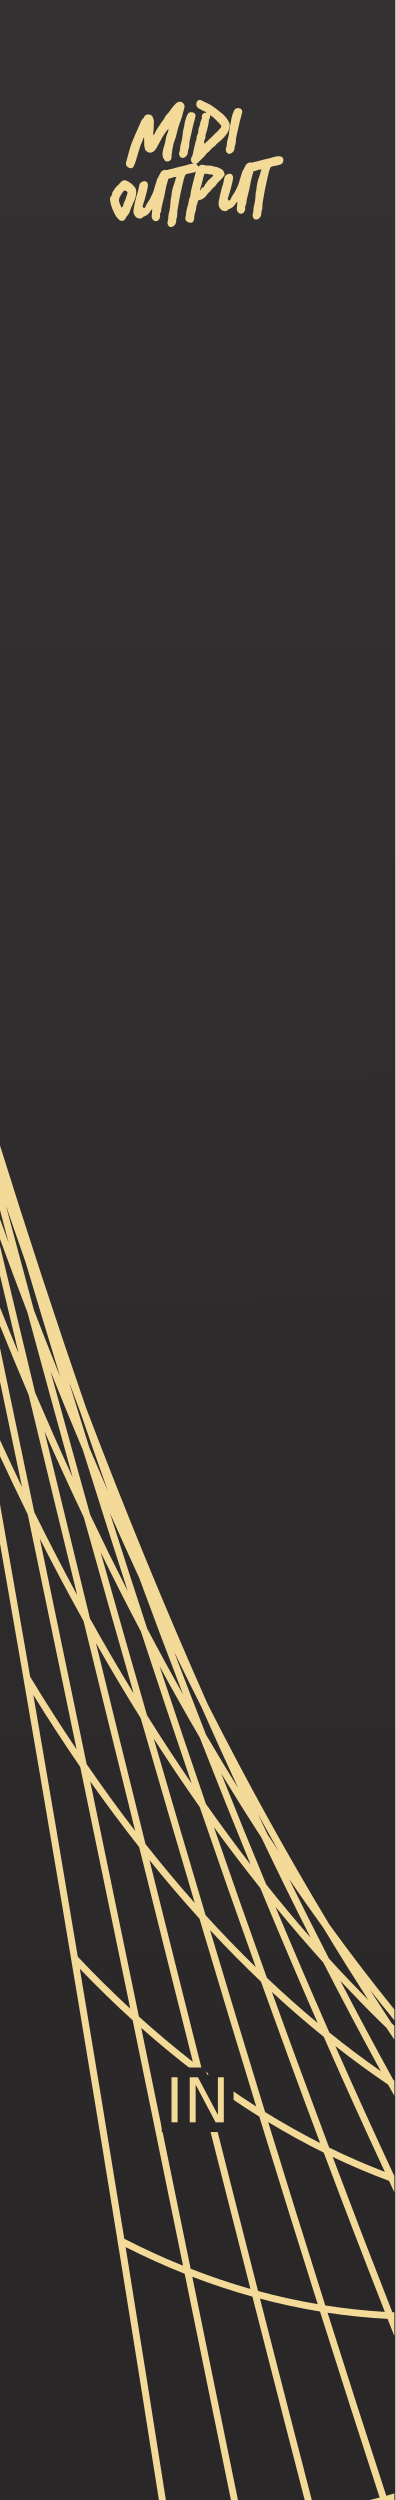
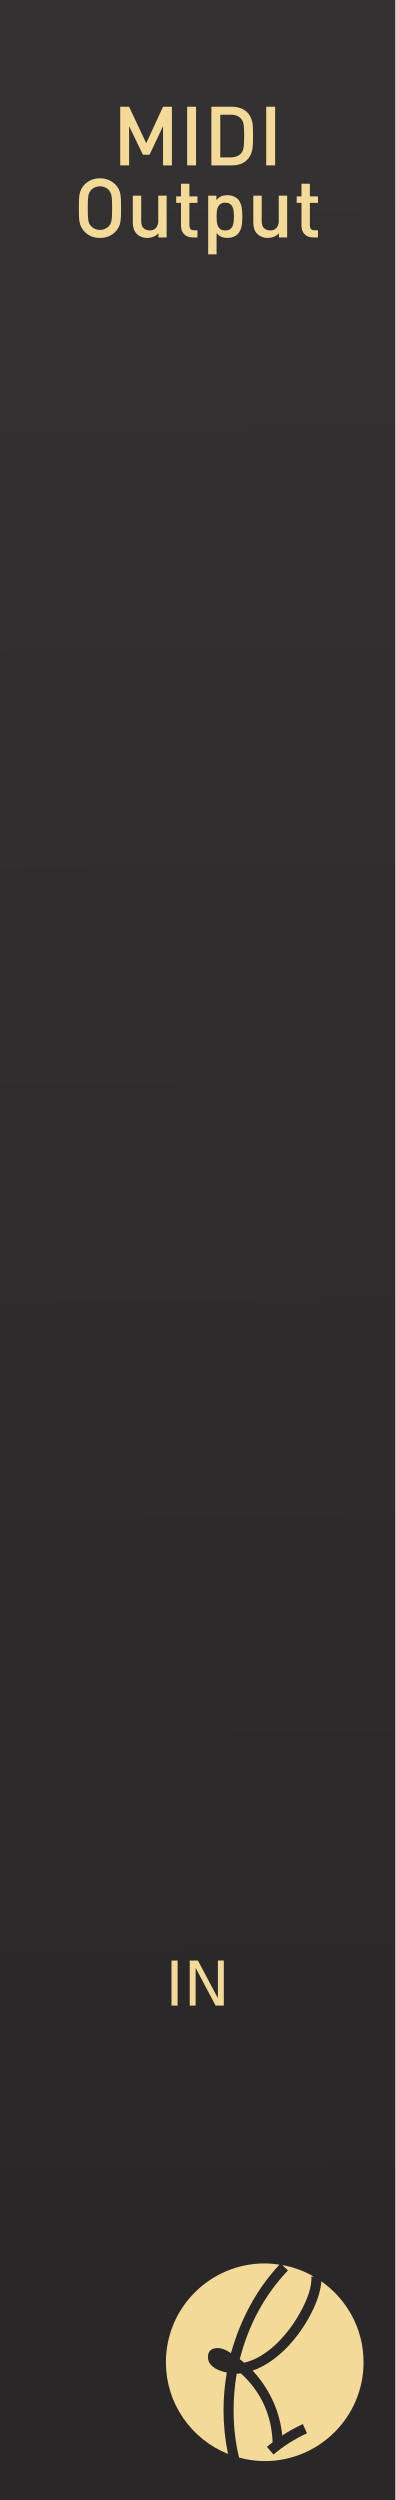
<svg xmlns="http://www.w3.org/2000/svg" xmlns:xlink="http://www.w3.org/1999/xlink" width="20.32mm" height="128.5mm" viewBox="0 0 20.32 128.5" version="1.1" id="svg8">
  <defs id="defs2">
    <linearGradient xlink:href="#linearGradient1109" id="linearGradient4954" gradientUnits="userSpaceOnUse" x1="110.747" y1="130.879" x2="111.503" y2="242.571" gradientTransform="matrix(0.4439375,0,0,0.9997364,-37.47226,-125.498)" />
    <linearGradient id="linearGradient1109">
      <stop style="stop-color:#333131;stop-opacity:1" offset="0" id="stop1105" />
      <stop style="stop-color:#292727;stop-opacity:1" offset="1" id="stop1107" />
    </linearGradient>
    <clipPath id="clipPath875" clipPathUnits="userSpaceOnUse">
      <path id="path873" d="M 0,472.252 H 165.6 V 0 H 0 Z" />
    </clipPath>
+     <clipPath id="clipPath899" clipPathUnits="userSpaceOnUse">
+       <path id="path897" d="M 0,472.252 H 223.2 V 0 H 0 Z" />
+     </clipPath>
  </defs>
-   <g id="layer2">
+   <g id="layer2" style="display:inline">
    <path id="path1099" d="M 5e-7,-9.5e-6 H 20.32 V 128.5 H 5e-7 Z" style="display:inline;fill:url(#linearGradient4954);fill-opacity:1;stroke:#6e6e6e;stroke-width:0;stroke-miterlimit:4;stroke-dasharray:none;stroke-opacity:1" />
  </g>
-   <g id="layer3" style="display:inline">
-     <g transform="matrix(0.3527778,0,0,-0.3527778,-19.1,147.6)" id="g867" style="fill:#f4da98;fill-opacity:1">
-       <g id="g869" style="fill:#f4da98;fill-opacity:1">
-         <g clip-path="url(#clipPath875)" id="g871" style="fill:#f4da98;fill-opacity:1">
-           <g transform="translate(73.2541,393.8872)" id="g877" style="fill:#f4da98;fill-opacity:1">
-             <path id="path879" style="fill:#f4da98;fill-opacity:1;fill-rule:nonzero;stroke:none" d="m 0,0 h -0.11 c -0.285,0.036 -0.489,0.182 -0.611,0.439 -0.025,0.065 -0.042,0.127 -0.047,0.187 -0.004,0.06 0,0.12 0.015,0.182 l 0.266,0.976 c 0.222,0.904 0.466,1.671 0.732,2.303 0.111,0.251 0.22,0.505 0.325,0.761 0.254,0.605 0.52,1.203 0.795,1.797 L 1.424,6.79 C 1.462,6.881 1.507,6.966 1.557,7.047 1.606,7.129 1.676,7.197 1.765,7.251 1.79,7.267 1.81,7.289 1.824,7.317 1.838,7.345 1.85,7.371 1.857,7.396 1.865,7.419 1.871,7.441 1.877,7.462 1.991,7.687 2.164,7.809 2.397,7.829 2.769,7.861 3.021,7.723 3.156,7.414 3.238,7.233 3.288,7.05 3.305,6.864 3.31,6.195 3.272,5.506 3.193,4.797 3.346,4.904 3.441,5.029 3.482,5.173 3.623,5.48 3.792,5.77 3.988,6.041 4.09,6.184 4.183,6.326 4.268,6.467 4.352,6.608 4.445,6.74 4.549,6.863 4.713,7.051 4.846,7.26 4.946,7.489 5.014,7.629 5.109,7.755 5.233,7.866 5.388,8.02 5.524,8.186 5.643,8.364 5.713,8.477 5.79,8.587 5.875,8.695 5.924,8.746 5.969,8.801 6.011,8.857 6.167,9.059 6.338,9.25 6.522,9.435 6.677,9.582 6.837,9.663 7.003,9.677 7.036,9.68 7.111,9.679 7.229,9.672 7.347,9.666 7.48,9.579 7.629,9.411 7.719,9.298 7.77,9.179 7.78,9.053 7.787,8.98 7.777,8.902 7.751,8.819 L 7.593,8.223 C 7.487,7.739 7.344,7.271 7.162,6.82 6.972,6.329 6.818,5.828 6.702,5.319 6.586,4.811 6.455,4.356 6.309,3.956 6.265,3.851 6.225,3.743 6.187,3.633 L 6.15,3.479 C 6.062,3.117 5.971,2.577 5.881,1.86 5.894,1.714 5.887,1.573 5.862,1.437 5.837,1.301 5.756,1.183 5.616,1.083 5.522,1.022 5.425,0.986 5.325,0.978 5.266,0.973 5.181,0.982 5.071,1.006 4.962,1.03 4.866,1.132 4.783,1.312 L 4.739,1.369 C 4.648,1.481 4.593,1.667 4.569,1.926 4.543,2.238 4.61,2.639 4.775,3.128 l 0.1,0.351 C 4.89,3.546 4.907,3.611 4.929,3.674 4.974,3.845 5.009,4.019 5.033,4.195 5.055,4.484 5.131,4.762 5.262,5.028 5.335,5.181 5.384,5.35 5.408,5.533 L 5.457,5.778 C 5.013,5.277 4.645,4.736 4.354,4.155 4.258,3.966 4.156,3.783 4.051,3.607 L 3.869,3.27 C 3.752,3.012 3.602,2.778 3.419,2.567 3.221,2.383 3.025,2.282 2.833,2.266 2.614,2.246 2.396,2.332 2.179,2.52 2.092,2.592 2.034,2.681 2.005,2.786 1.997,2.878 1.979,2.969 1.951,3.057 1.923,3.145 1.905,3.235 1.896,3.328 1.889,3.421 1.891,3.517 1.902,3.615 1.913,3.713 1.912,3.842 1.898,4 1.889,4.04 1.881,4.083 1.877,4.13 1.868,4.229 1.872,4.333 1.89,4.442 1.817,4.429 1.776,4.398 1.768,4.351 1.715,4.111 1.631,3.884 1.516,3.667 1.419,3.477 1.341,3.278 1.282,3.068 1.224,2.859 1.152,2.627 1.067,2.372 0.961,2.055 0.829,1.615 0.671,1.052 0.63,0.901 0.532,0.649 0.375,0.294 0.305,0.114 0.18,0.016 0,0" />
+   <g id="layer1" transform="translate(0,-168.5)" style="display:inline">
+     <text xml:space="preserve" style="font-style:normal;font-weight:normal;font-size:10.583px;line-height:1.25;font-family:sans-serif;letter-spacing:0px;word-spacing:0px;fill:#000000;fill-opacity:1;stroke:none;stroke-width:0.265" x="-53.988" y="240.205" id="text4554">
+       <tspan id="tspan4552" x="-53.988" y="249.569" style="stroke-width:0.265" />
+     </text>
+     <g aria-label="IN" style="font-style:normal;font-weight:normal;font-size:3.175px;line-height:1.25;font-family:sans-serif;letter-spacing:0px;word-spacing:0px;fill:#f4da98;fill-opacity:1;stroke:none;stroke-width:0.265" id="text48" transform="translate(0,-5.99991)">
+       <path d="m 8.816,275.272 h 0.313 v 2.315 H 8.816 Z" style="fill:#f4da98;fill-opacity:1;stroke-width:0.265" id="path860" />
+       <path d="m 9.752,275.272 h 0.422 l 1.026,1.936 v -1.936 h 0.304 v 2.315 h -0.422 L 10.056,275.651 v 1.936 H 9.752 Z" style="fill:#f4da98;fill-opacity:1;stroke-width:0.265" id="path862" />
+     </g>
+     <g aria-label="MIDI" style="font-style:normal;font-variant:normal;font-weight:normal;font-stretch:normal;font-size:4.233px;line-height:1.25;font-family:DIN;-inkscape-font-specification:DIN;text-align:center;letter-spacing:0px;word-spacing:0px;text-anchor:middle;fill:#f4da98;fill-opacity:1;stroke:none;stroke-width:0.265" id="text875">
+       <path d="m 8.837,177 v -3.014 h -0.457 l -0.864,1.875 -0.881,-1.875 H 6.179 V 177 h 0.457 v -2.015 l 0.711,1.469 h 0.339 l 0.694,-1.469 V 177 Z" style="fill:#f4da98;fill-opacity:1;stroke-width:0.265" id="path894" />
+       <path d="m 10.077,177 v -3.014 h -0.457 V 177 Z" style="fill:#f4da98;fill-opacity:1;stroke-width:0.265" id="path896" />
+       <path d="m 13.007,175.472 q 0,-0.165 -0.004,-0.326 0,-0.161 -0.025,-0.313 -0.025,-0.157 -0.089,-0.296 -0.064,-0.144 -0.186,-0.267 -0.144,-0.144 -0.343,-0.212 -0.199,-0.072 -0.436,-0.072 H 10.865 V 177 h 1.058 q 0.237,0 0.436,-0.068 0.199,-0.072 0.343,-0.216 0.123,-0.123 0.186,-0.271 0.064,-0.148 0.089,-0.309 0.025,-0.161 0.025,-0.33 0.004,-0.169 0.004,-0.334 z m -0.457,0 q 0,0.313 -0.021,0.55 -0.021,0.233 -0.14,0.364 -0.186,0.203 -0.512,0.203 H 11.322 v -2.193 h 0.555 q 0.326,0 0.512,0.203 0.119,0.131 0.14,0.347 0.021,0.212 0.021,0.525 z" style="fill:#f4da98;fill-opacity:1;stroke-width:0.265" id="path898" />
+       <path d="m 14.141,177 v -3.014 h -0.457 V 177 Z" style="fill:#f4da98;fill-opacity:1;stroke-width:0.265" id="path900" />
+     </g>
+     <g aria-label="Output" style="font-style:normal;font-variant:normal;font-weight:normal;font-stretch:normal;font-size:4.233px;line-height:1.25;font-family:DIN;-inkscape-font-specification:DIN;text-align:center;letter-spacing:0px;word-spacing:0px;text-anchor:middle;fill:#f4da98;fill-opacity:1;stroke:none;stroke-width:0.265" id="text879">
+       <path d="m 6.221,179.197 q 0,-0.216 -0.004,-0.389 -0.004,-0.178 -0.03,-0.322 -0.025,-0.144 -0.085,-0.267 -0.059,-0.123 -0.169,-0.233 -0.157,-0.157 -0.356,-0.237 -0.199,-0.085 -0.44,-0.085 -0.241,0 -0.44,0.085 -0.195,0.08 -0.351,0.237 -0.11,0.11 -0.169,0.233 -0.059,0.123 -0.089,0.267 -0.025,0.144 -0.03,0.322 -0.004,0.174 -0.004,0.389 0,0.216 0.004,0.394 0.004,0.174 0.03,0.318 0.03,0.144 0.089,0.267 0.059,0.123 0.169,0.233 0.157,0.157 0.351,0.241 0.199,0.08 0.44,0.08 0.241,0 0.44,-0.08 0.199,-0.085 0.356,-0.241 0.11,-0.11 0.169,-0.233 0.059,-0.123 0.085,-0.267 0.025,-0.144 0.03,-0.318 0.004,-0.178 0.004,-0.394 z m -0.457,0 q 0,0.229 -0.008,0.381 -0.004,0.148 -0.025,0.254 -0.017,0.102 -0.055,0.174 -0.034,0.068 -0.089,0.127 -0.08,0.085 -0.199,0.135 -0.114,0.051 -0.25,0.051 -0.135,0 -0.254,-0.051 -0.114,-0.051 -0.195,-0.135 -0.055,-0.059 -0.093,-0.127 -0.034,-0.072 -0.055,-0.174 -0.017,-0.106 -0.025,-0.254 -0.004,-0.152 -0.004,-0.381 0,-0.229 0.004,-0.377 0.008,-0.152 0.025,-0.254 0.021,-0.106 0.055,-0.174 0.038,-0.072 0.093,-0.131 0.08,-0.085 0.195,-0.135 0.119,-0.051 0.254,-0.051 0.135,0 0.25,0.051 0.119,0.051 0.199,0.135 0.055,0.059 0.089,0.131 0.038,0.068 0.055,0.174 0.021,0.102 0.025,0.254 0.008,0.148 0.008,0.377 z" style="fill:#f4da98;fill-opacity:1;stroke-width:0.265" id="path881" />
+       <path d="m 8.566,180.704 v -2.146 h -0.432 v 1.308 q 0,0.123 -0.038,0.216 -0.034,0.089 -0.093,0.148 -0.059,0.059 -0.144,0.089 -0.08,0.025 -0.169,0.025 -0.182,0 -0.309,-0.114 -0.123,-0.114 -0.123,-0.364 v -1.308 h -0.432 v 1.372 q 0,0.182 0.047,0.334 0.047,0.148 0.169,0.271 0.097,0.093 0.229,0.144 0.135,0.051 0.301,0.051 0.161,0 0.309,-0.059 0.152,-0.059 0.262,-0.182 v 0.216 z" style="fill:#f4da98;fill-opacity:1;stroke-width:0.265" id="path883" />
+       <path d="m 10.149,180.704 v -0.368 H 9.972 q -0.123,0 -0.182,-0.064 -0.055,-0.068 -0.055,-0.186 v -1.16 h 0.415 v -0.33 H 9.735 v -0.652 h -0.432 v 0.652 H 9.057 v 0.33 h 0.246 v 1.181 q 0,0.114 0.034,0.224 0.038,0.106 0.11,0.191 0.072,0.08 0.182,0.131 0.11,0.051 0.262,0.051 z" style="fill:#f4da98;fill-opacity:1;stroke-width:0.265" id="path885" />
+       <path d="m 12.457,179.629 q 0,-0.123 -0.009,-0.25 -0.004,-0.127 -0.03,-0.246 -0.025,-0.119 -0.076,-0.224 -0.047,-0.106 -0.127,-0.186 -0.089,-0.089 -0.229,-0.14 -0.135,-0.051 -0.296,-0.051 -0.178,0 -0.313,0.055 -0.131,0.051 -0.254,0.199 v -0.229 h -0.423 v 3.014 h 0.432 v -1.088 q 0.119,0.14 0.254,0.195 0.135,0.051 0.309,0.051 0.161,0 0.296,-0.051 0.135,-0.051 0.224,-0.14 0.08,-0.08 0.127,-0.186 0.051,-0.106 0.076,-0.224 0.025,-0.123 0.03,-0.25 0.009,-0.127 0.009,-0.25 z m -0.432,0 q 0,0.144 -0.017,0.275 -0.013,0.127 -0.059,0.229 -0.047,0.097 -0.135,0.157 -0.089,0.055 -0.233,0.055 -0.148,0 -0.237,-0.055 -0.085,-0.059 -0.135,-0.157 -0.047,-0.102 -0.064,-0.229 -0.013,-0.131 -0.013,-0.275 0,-0.144 0.013,-0.271 0.017,-0.131 0.064,-0.229 0.051,-0.097 0.135,-0.152 0.089,-0.059 0.237,-0.059 0.144,0 0.233,0.059 0.089,0.055 0.135,0.152 0.047,0.097 0.059,0.229 0.017,0.127 0.017,0.271 z" style="fill:#f4da98;fill-opacity:1;stroke-width:0.265" id="path887" />
+       <path d="m 14.76,180.704 v -2.146 h -0.432 v 1.308 q 0,0.123 -0.038,0.216 -0.034,0.089 -0.093,0.148 -0.059,0.059 -0.144,0.089 -0.08,0.025 -0.169,0.025 -0.182,0 -0.309,-0.114 -0.123,-0.114 -0.123,-0.364 v -1.308 h -0.432 v 1.372 q 0,0.182 0.047,0.334 0.047,0.148 0.169,0.271 0.097,0.093 0.229,0.144 0.135,0.051 0.301,0.051 0.161,0 0.309,-0.059 0.152,-0.059 0.262,-0.182 v 0.216 z" style="fill:#f4da98;fill-opacity:1;stroke-width:0.265" id="path889" />
+       <path d="m 16.343,180.704 v -0.368 h -0.178 q -0.123,0 -0.182,-0.064 -0.055,-0.068 -0.055,-0.186 v -1.16 h 0.415 v -0.33 H 15.928 v -0.652 h -0.432 v 0.652 h -0.246 v 0.33 h 0.246 v 1.181 q 0,0.114 0.034,0.224 0.038,0.106 0.11,0.191 0.072,0.08 0.182,0.131 0.11,0.051 0.262,0.051 z" style="fill:#f4da98;fill-opacity:1;stroke-width:0.265" id="path891" />
+     </g>
+     <g transform="matrix(0.3527778,0,0,-0.3527778,-25.77266,316.1)" id="g891" style="display:inline;fill:#f4da98;fill-opacity:1">
+       <g id="g893" style="fill:#f4da98;fill-opacity:1">
+         <g clip-path="url(#clipPath899)" id="g895" style="fill:#f4da98;fill-opacity:1">
+           <g transform="translate(105.6253,67.21393)" id="g3796" style="display:inline;fill:#f4da98;fill-opacity:1;stroke:none">
+             <path id="path3798" style="fill:#f4da98;fill-opacity:1;fill-rule:nonzero;stroke:none" d="M 0,0 C 0,1.873 0.16,3.703 0.479,5.492 -1.353,5.898 -2.27,6.65 -2.27,7.76 c 0,0.873 0.492,1.306 1.47,1.306 0.513,0 1.141,-0.242 1.885,-0.734 1.445,5.092 3.802,9.383 7.06,12.887 -0.702,0.105 -1.413,0.178 -2.143,0.178 -7.952,0 -14.399,-6.448 -14.399,-14.401 0,-6.057 3.745,-11.232 9.043,-13.357 C 0.223,-4.273 0,-2.152 0,0" />
          </g>
-           <g transform="translate(80.8127,395.3823)" id="g881" style="fill:#f4da98;fill-opacity:1">
-             <path id="path883" style="fill:#f4da98;fill-opacity:1;fill-rule:nonzero;stroke:none" d="m 0,0 c -0.061,-0.005 -0.146,0.01 -0.261,0.047 -0.113,0.037 -0.209,0.156 -0.287,0.356 -0.017,0.052 -0.029,0.105 -0.033,0.158 -0.009,0.093 0.007,0.188 0.045,0.285 0.082,0.215 0.119,0.432 0.113,0.653 0.018,0.262 0.075,0.521 0.173,0.778 0.102,0.37 0.162,0.743 0.184,1.119 0.034,0.365 0.078,0.633 0.129,0.805 0.042,0.131 0.075,0.264 0.096,0.4 C 0.222,5.182 0.374,5.737 0.616,6.267 0.708,6.509 0.881,6.642 1.133,6.664 1.312,6.68 1.477,6.637 1.626,6.537 1.74,6.459 1.803,6.347 1.815,6.202 1.821,6.135 1.814,6.058 1.796,5.969 1.512,4.94 1.329,4.201 1.247,3.752 1.191,3.467 1.127,3.184 1.051,2.902 0.939,2.498 0.881,2.084 0.879,1.663 0.875,1.542 0.852,1.43 0.808,1.325 0.734,1.158 0.7,0.988 0.702,0.814 0.68,0.524 0.552,0.302 0.317,0.148 0.212,0.058 0.105,0.009 0,0" />
+           <g transform="translate(107.9885,74.65331)" id="g3800" style="display:inline;fill:#f4da98;fill-opacity:1;stroke:none">
+             <path id="path3802" style="fill:#f4da98;fill-opacity:1;fill-rule:nonzero;stroke:none" d="m 0,0 c 0.275,-0.191 0.487,-0.359 0.638,-0.51 1.575,0.362 3.15,1.287 4.725,2.778 1.319,1.279 2.448,2.757 3.385,4.439 1.193,2.109 1.756,3.885 1.693,5.332 h 0.357 C 9.394,12.846 7.845,13.422 6.194,13.717 L 7.025,12.936 C 3.638,9.379 1.297,5.068 0,0" />
          </g>
-           <g transform="translate(83.9309,397.4814)" id="g885" style="fill:#f4da98;fill-opacity:1">
-             <path id="path887" style="fill:#f4da98;fill-opacity:1;fill-rule:nonzero;stroke:none" d="m 0,0 c 0.047,0.004 0.085,0.024 0.115,0.061 0.209,0.206 0.543,0.522 1.001,0.95 L 1.31,1.209 c 0.09,0.108 0.189,0.204 0.296,0.287 0.174,0.142 0.331,0.3 0.47,0.473 0.073,0.086 0.15,0.17 0.23,0.251 C 2.416,2.33 2.468,2.428 2.46,2.515 2.454,2.587 2.41,2.67 2.328,2.764 1.699,3.452 1.258,3.868 1.005,4.013 0.935,4.047 0.867,4.084 0.804,4.126 L 0.815,3.997 C 0.827,3.857 0.815,3.759 0.78,3.702 0.683,3.586 0.637,3.435 0.64,3.249 0.563,2.66 0.43,2.082 0.239,1.517 0.18,1.351 0.147,1.181 0.143,1.007 0.148,0.867 0.117,0.733 0.048,0.607 -0.038,0.432 -0.07,0.232 -0.051,0.006 Z m -1.334,-2.998 c -0.126,-0.01 -0.254,0.032 -0.383,0.128 -0.15,0.12 -0.235,0.29 -0.255,0.509 -0.008,0.107 0.012,0.209 0.064,0.307 0.162,0.289 0.26,0.592 0.292,0.909 0.024,0.176 0.061,0.347 0.11,0.511 0.05,0.166 0.091,0.33 0.123,0.493 0.038,0.251 0.108,0.492 0.208,0.721 0.027,0.076 0.036,0.157 0.029,0.243 -0.01,0.12 0.009,0.232 0.061,0.337 0.138,0.26 0.207,0.54 0.207,0.841 0.014,0.155 0.057,0.31 0.13,0.463 0.055,0.146 0.092,0.293 0.112,0.442 0.031,0.19 0.091,0.376 0.183,0.558 0.011,0.021 0.018,0.048 0.022,0.082 0.004,0.034 0.019,0.062 0.043,0.084 0.025,0.022 0.035,0.051 0.033,0.083 L -0.39,3.881 c -0.011,0.14 0.031,0.27 0.126,0.393 0.096,0.122 0.231,0.191 0.404,0.206 0.027,0.002 0.051,0.006 0.074,0.011 0.023,0.006 0.047,0.026 0.07,0.061 C 0.236,4.568 0.19,4.591 0.147,4.621 0.057,4.673 -0.038,4.715 -0.134,4.747 -0.155,4.751 -0.189,4.767 -0.238,4.792 -0.288,4.819 -0.346,4.85 -0.412,4.888 -0.479,4.925 -0.541,4.962 -0.598,4.997 l -0.177,0.085 c -0.261,0.151 -0.402,0.339 -0.421,0.565 -0.015,0.16 0.03,0.334 0.134,0.524 0.071,0.107 0.176,0.166 0.316,0.179 0.1,0.008 0.195,-0.01 0.285,-0.056 C -0.271,6.197 -0.079,6.103 0.116,6.013 0.388,5.896 0.65,5.765 0.903,5.62 1.278,5.385 1.637,5.126 1.976,4.841 L 2.515,4.417 C 2.952,4.073 3.305,3.645 3.57,3.133 3.628,3.011 3.663,2.883 3.675,2.751 3.685,2.631 3.675,2.51 3.646,2.387 3.574,1.985 3.426,1.635 3.201,1.334 2.977,1.033 2.721,0.753 2.437,0.495 2.331,0.392 2.219,0.298 2.1,0.214 1.904,0.07 1.729,-0.1 1.571,-0.294 1.506,-0.38 1.425,-0.451 1.329,-0.506 1.188,-0.585 1.031,-0.729 0.855,-0.939 0.724,-1.118 0.563,-1.269 0.373,-1.393 0.297,-1.439 0.237,-1.508 0.195,-1.599 0.153,-1.689 0.067,-1.794 -0.063,-1.913 -0.357,-2.22 -0.656,-2.516 -0.96,-2.804 -1.083,-2.922 -1.208,-2.986 -1.334,-2.998" />
-           </g>
-           <g transform="translate(87.6154,395.9775)" id="g889" style="fill:#f4da98;fill-opacity:1">
-             <path id="path891" style="fill:#f4da98;fill-opacity:1;fill-rule:nonzero;stroke:none" d="m 0,0 c -0.059,-0.005 -0.146,0.01 -0.26,0.047 -0.113,0.037 -0.209,0.156 -0.287,0.356 -0.017,0.053 -0.029,0.105 -0.033,0.158 -0.009,0.093 0.006,0.188 0.045,0.285 0.081,0.215 0.119,0.432 0.113,0.653 0.018,0.262 0.075,0.521 0.173,0.778 0.102,0.37 0.162,0.743 0.184,1.119 0.034,0.365 0.078,0.633 0.129,0.805 0.042,0.131 0.075,0.264 0.096,0.4 C 0.223,5.182 0.375,5.737 0.616,6.267 0.709,6.509 0.882,6.642 1.134,6.664 1.313,6.68 1.478,6.637 1.627,6.537 1.741,6.459 1.804,6.347 1.816,6.202 1.822,6.135 1.816,6.058 1.797,5.969 1.512,4.94 1.329,4.202 1.248,3.752 1.193,3.467 1.128,3.184 1.052,2.902 0.939,2.498 0.882,2.084 0.879,1.663 0.876,1.542 0.853,1.43 0.808,1.325 0.735,1.158 0.7,0.988 0.702,0.814 0.681,0.524 0.553,0.302 0.318,0.148 0.213,0.058 0.107,0.009 0,0" />
-           </g>
-           <g transform="translate(71.8401,388.1323)" id="g893" style="fill:#f4da98;fill-opacity:1">
-             <path id="path895" style="fill:#f4da98;fill-opacity:1;fill-rule:nonzero;stroke:none" d="m 0,0 0.009,0.011 c 0.062,0.051 0.117,0.104 0.162,0.155 0.047,0.05 0.072,0.109 0.08,0.177 0.037,0.191 0.102,0.374 0.192,0.549 0.064,0.119 0.116,0.242 0.155,0.369 0.039,0.128 0.079,0.254 0.123,0.378 0.112,0.318 0.166,0.5 0.162,0.546 C 0.874,2.292 0.796,2.378 0.649,2.446 0.579,2.48 0.515,2.495 0.455,2.489 0.375,2.482 0.304,2.436 0.241,2.35 0.178,2.264 0.118,2.172 0.06,2.073 -0.016,1.939 -0.095,1.812 -0.178,1.691 -0.319,1.471 -0.38,1.245 -0.359,1.013 -0.35,0.906 -0.324,0.801 -0.281,0.698 -0.234,0.542 -0.174,0.387 -0.101,0.232 Z m 0.156,-1.903 c -0.012,-0.002 -0.071,-0.005 -0.174,-0.011 -0.103,-0.005 -0.235,0.065 -0.395,0.212 -0.279,0.283 -0.499,0.608 -0.657,0.976 -0.274,0.524 -0.463,1.08 -0.569,1.666 -0.003,0.04 -0.008,0.077 -0.018,0.11 l -0.009,0.099 c -0.018,0.206 0.036,0.391 0.162,0.556 0.109,0.117 0.16,0.232 0.15,0.345 l -0.002,0.03 c -10e-4,0.087 0.026,0.163 0.081,0.228 l 0.185,0.277 c 0.163,0.288 0.375,0.538 0.638,0.748 0.069,0.053 0.127,0.118 0.174,0.196 0.036,0.05 0.078,0.097 0.128,0.142 0.196,0.204 0.383,0.314 0.563,0.33 C 0.565,4.015 0.749,3.954 0.961,3.818 1.375,3.6 1.72,3.296 1.995,2.905 2.07,2.798 2.117,2.681 2.136,2.556 2.178,2.071 2.108,1.603 1.927,1.152 L 1.7,0.651 C 1.491,0.204 1.348,-0.143 1.269,-0.391 1.23,-0.568 1.161,-0.731 1.061,-0.881 1.05,-0.902 1.039,-0.923 1.031,-0.944 1.023,-0.965 1.01,-0.986 0.992,-1.008 0.807,-1.191 0.658,-1.405 0.546,-1.648 0.459,-1.804 0.329,-1.888 0.156,-1.903" />
-           </g>
-           <g transform="translate(76.9006,386.166)" id="g897" style="fill:#f4da98;fill-opacity:1">
-             <path id="path899" style="fill:#f4da98;fill-opacity:1;fill-rule:nonzero;stroke:none" d="m 0,0 c -0.192,-0.017 -0.36,0.065 -0.503,0.247 -0.091,0.112 -0.142,0.242 -0.155,0.388 -0.008,0.099 0,0.231 0.026,0.393 0.028,0.217 0.047,0.457 0.058,0.719 C -0.701,1.675 -0.785,1.588 -0.822,1.484 -1.031,1.118 -1.323,0.861 -1.698,0.715 L -1.756,0.689 C -1.822,0.67 -1.876,0.639 -1.919,0.595 -2.042,0.464 -2.155,0.393 -2.262,0.384 -2.349,0.376 -2.48,0.396 -2.658,0.44 c -0.103,0.024 -0.195,0.073 -0.274,0.146 -0.226,0.208 -0.352,0.461 -0.379,0.761 -0.008,0.106 -0.007,0.213 0.003,0.32 0.11,0.666 0.252,1.318 0.431,1.956 0.178,0.504 0.314,1.042 0.411,1.612 0.043,0.205 0.153,0.358 0.331,0.461 0.141,0.078 0.271,0.124 0.391,0.134 0.185,0.016 0.332,-0.054 0.439,-0.212 C -1.243,5.529 -1.208,5.432 -1.198,5.326 -1.194,5.279 -1.197,5.229 -1.205,5.175 -1.24,4.884 -1.296,4.595 -1.371,4.307 -1.531,3.617 -1.726,2.941 -1.956,2.278 -1.971,2.223 -1.977,2.176 -1.974,2.136 -1.97,2.096 -1.95,2.051 -1.911,2.001 c 0.037,-0.05 0.102,-0.072 0.195,-0.064 0.04,0.004 0.07,0.02 0.087,0.048 0.12,0.312 0.27,0.59 0.449,0.833 0.114,0.157 0.239,0.37 0.375,0.64 0.138,0.27 0.245,0.496 0.323,0.68 0.078,0.185 0.179,0.509 0.305,0.976 0.146,0.488 0.252,0.832 0.323,1.032 C 0.208,6.271 0.278,6.4 0.357,6.531 0.437,6.662 0.51,6.803 0.576,6.957 0.665,7.165 0.815,7.319 1.027,7.418 1.118,7.452 1.2,7.473 1.272,7.479 1.525,7.501 1.718,7.368 1.851,7.078 1.885,6.988 1.906,6.896 1.914,6.803 1.927,6.663 1.904,6.527 1.85,6.396 1.812,6.298 1.756,6.126 1.684,5.879 1.529,5.357 1.422,4.936 1.363,4.616 1.263,3.999 1.133,3.388 0.971,2.786 0.841,2.285 0.771,1.975 0.762,1.854 L 0.74,1.641 C 0.732,1.492 0.695,1.349 0.627,1.209 0.562,1.116 0.534,1.017 0.543,0.911 L 0.564,0.772 C 0.569,0.719 0.567,0.665 0.559,0.611 0.472,0.229 0.285,0.025 0,0" />
-           </g>
-           <g transform="translate(79.1135,385.3159)" id="g901" style="fill:#f4da98;fill-opacity:1">
-             <path id="path903" style="fill:#f4da98;fill-opacity:1;fill-rule:nonzero;stroke:none" d="m 0,0 c -0.054,-0.005 -0.135,0.005 -0.244,0.028 -0.11,0.024 -0.202,0.137 -0.28,0.337 -0.026,0.065 -0.041,0.127 -0.046,0.187 -0.008,0.086 0.002,0.171 0.027,0.253 0.075,0.214 0.106,0.435 0.093,0.661 0.007,0.235 0.047,0.466 0.12,0.693 l 0.022,0.092 c 0.087,0.376 0.14,0.753 0.158,1.133 0.016,0.38 0.045,0.643 0.086,0.791 C -0.024,4.322 0,4.467 0.008,4.608 0.058,5.187 0.191,5.751 0.412,6.299 0.462,6.424 0.5,6.551 0.529,6.681 0.564,6.885 0.634,7.092 0.735,7.302 L 0.486,7.28 C 0.341,7.267 0.21,7.236 0.094,7.186 -0.061,7.111 -0.224,7.067 -0.396,7.052 -0.576,7.036 -0.727,7.07 -0.848,7.153 -1.01,7.252 -1.1,7.395 -1.115,7.582 c -0.01,0.105 0.011,0.219 0.06,0.341 0.049,0.121 0.144,0.225 0.284,0.31 0.244,0.122 0.475,0.193 0.694,0.212 C 0.01,8.453 0.091,8.47 0.17,8.497 0.554,8.617 0.946,8.722 1.347,8.811 1.826,8.913 2.18,9.004 2.407,9.084 2.608,9.155 2.812,9.2 3.018,9.218 L 3.317,9.234 C 3.674,9.205 3.872,9.048 3.91,8.764 3.938,8.371 3.779,8.116 3.436,8 3.082,7.901 2.728,7.824 2.372,7.766 2.259,7.749 2.171,7.713 2.104,7.657 2.04,7.601 1.985,7.515 1.942,7.397 1.8,6.963 1.685,6.521 1.596,6.072 1.547,5.8 1.432,5.278 1.251,4.506 1.205,4.281 1.164,4.053 1.131,3.823 1.089,3.531 1.038,3.242 0.976,2.956 0.877,2.546 0.834,2.131 0.844,1.71 0.848,1.589 0.827,1.474 0.784,1.363 0.718,1.197 0.689,1.023 0.699,0.844 0.684,0.555 0.563,0.324 0.338,0.149 0.226,0.059 0.112,0.01 0,0" />
-           </g>
-           <g transform="translate(83.3342,390.6538)" id="g905" style="fill:#f4da98;fill-opacity:1">
-             <path id="path907" style="fill:#f4da98;fill-opacity:1;fill-rule:nonzero;stroke:none" d="M 0,0 0.174,0.306 C 0.227,0.391 0.289,0.437 0.362,0.443 0.396,0.446 0.43,0.442 0.464,0.432 0.47,0.433 0.475,0.438 0.477,0.448 0.479,0.458 0.483,0.471 0.489,0.484 0.582,0.72 0.705,0.918 0.858,1.079 0.943,1.18 1.024,1.288 1.102,1.401 1.147,1.479 1.213,1.542 1.296,1.589 1.409,1.666 1.509,1.754 1.594,1.856 1.648,1.921 1.707,1.981 1.769,2.037 1.831,2.093 1.86,2.137 1.857,2.17 L 1.844,2.219 C 1.804,2.289 1.747,2.321 1.674,2.314 1.494,2.305 1.315,2.325 1.137,2.373 0.959,2.421 0.803,2.439 0.67,2.428 0.65,2.426 0.624,2.417 0.593,2.4 0.561,2.384 0.483,2.113 0.362,1.588 0.258,1.104 0.119,0.626 -0.054,0.156 L -0.061,0.115 C -0.058,0.082 -0.038,0.043 0,0 m -1.364,-4.717 c -0.094,-0.008 -0.198,0.006 -0.316,0.043 -0.316,0.099 -0.486,0.285 -0.509,0.557 -0.008,0.087 10e-4,0.169 0.028,0.249 0.026,0.079 0.043,0.152 0.051,0.221 0.031,0.484 0.121,0.947 0.269,1.388 0.064,0.193 0.107,0.387 0.13,0.583 0.032,0.238 0.097,0.467 0.19,0.69 0.061,0.152 0.093,0.319 0.098,0.5 0.009,0.128 0.027,0.257 0.056,0.386 0.051,0.185 0.095,0.373 0.132,0.564 l 0.237,0.954 c 0.101,0.377 0.178,0.679 0.232,0.904 0.054,0.226 0.112,0.451 0.172,0.678 0.119,0.318 0.333,0.551 0.641,0.698 0.052,0.025 0.1,0.039 0.147,0.043 C 0.247,3.746 0.298,3.74 0.347,3.724 0.675,3.646 1.006,3.608 1.34,3.61 1.554,3.616 1.755,3.573 1.943,3.482 l 0.02,0.002 C 1.978,3.472 1.995,3.463 2.016,3.459 2.256,3.46 2.476,3.402 2.673,3.285 2.766,3.233 2.859,3.191 2.955,3.16 3.128,3.094 3.256,2.995 3.338,2.862 3.42,2.728 3.481,2.583 3.521,2.426 L 3.537,2.367 C 3.543,2.301 3.511,2.21 3.439,2.098 3.249,1.833 3.032,1.594 2.79,1.378 2.591,1.207 2.421,1.011 2.279,0.791 2.222,0.679 2.14,0.585 2.033,0.509 1.87,0.387 1.729,0.245 1.608,0.081 1.507,-0.055 1.389,-0.18 1.255,-0.292 1.121,-0.404 1.004,-0.538 0.903,-0.694 0.781,-0.905 0.611,-1.071 0.395,-1.19 L 0.376,-1.202 C 0.305,-1.228 0.244,-1.264 0.194,-1.308 0.145,-1.353 0.057,-1.38 -0.069,-1.391 -0.149,-1.398 -0.22,-1.418 -0.28,-1.45 -0.341,-1.482 -0.376,-1.561 -0.386,-1.685 -0.395,-1.81 -0.429,-1.928 -0.489,-2.04 -0.55,-2.153 -0.584,-2.28 -0.592,-2.421 c -0.014,-0.288 -0.071,-0.558 -0.17,-0.808 -0.101,-0.303 -0.151,-0.612 -0.15,-0.926 l 0.003,-0.03 c -0.058,-0.333 -0.21,-0.51 -0.455,-0.532" />
-           </g>
-           <g transform="translate(89.3029,387.251)" id="g909" style="fill:#f4da98;fill-opacity:1">
-             <path id="path911" style="fill:#f4da98;fill-opacity:1;fill-rule:nonzero;stroke:none" d="m 0,0 c -0.192,-0.017 -0.36,0.065 -0.503,0.247 -0.091,0.112 -0.142,0.242 -0.155,0.388 -0.008,0.099 0,0.231 0.026,0.394 0.028,0.216 0.047,0.456 0.058,0.718 C -0.701,1.675 -0.785,1.588 -0.822,1.484 -1.031,1.118 -1.323,0.861 -1.698,0.715 L -1.757,0.69 C -1.822,0.67 -1.876,0.639 -1.919,0.595 -2.042,0.464 -2.155,0.394 -2.262,0.384 -2.349,0.376 -2.48,0.396 -2.658,0.44 c -0.103,0.024 -0.195,0.074 -0.274,0.147 -0.226,0.207 -0.352,0.46 -0.379,0.76 -0.008,0.106 -0.007,0.213 0.003,0.321 0.11,0.665 0.252,1.317 0.431,1.955 0.177,0.504 0.314,1.042 0.411,1.612 0.042,0.205 0.153,0.358 0.331,0.461 0.141,0.078 0.271,0.124 0.391,0.135 0.185,0.016 0.332,-0.055 0.439,-0.213 C -1.243,5.529 -1.208,5.432 -1.198,5.326 -1.194,5.279 -1.197,5.229 -1.205,5.175 -1.24,4.884 -1.296,4.595 -1.371,4.307 -1.531,3.617 -1.726,2.941 -1.956,2.279 -1.971,2.223 -1.977,2.176 -1.974,2.136 -1.97,2.096 -1.95,2.051 -1.911,2.001 c 0.037,-0.05 0.102,-0.072 0.195,-0.064 0.04,0.004 0.07,0.02 0.087,0.048 0.119,0.312 0.27,0.59 0.449,0.833 0.114,0.157 0.239,0.37 0.375,0.64 0.138,0.27 0.245,0.496 0.323,0.681 0.077,0.184 0.178,0.509 0.305,0.975 0.146,0.488 0.252,0.832 0.323,1.032 C 0.207,6.272 0.278,6.4 0.357,6.531 0.437,6.662 0.51,6.803 0.576,6.957 0.665,7.165 0.815,7.319 1.027,7.418 1.118,7.452 1.2,7.473 1.272,7.479 1.525,7.501 1.718,7.368 1.851,7.078 1.885,6.988 1.906,6.896 1.914,6.803 1.927,6.663 1.904,6.527 1.85,6.396 1.812,6.298 1.756,6.126 1.684,5.879 1.529,5.357 1.422,4.936 1.363,4.616 1.263,3.999 1.133,3.388 0.971,2.786 0.841,2.285 0.771,1.975 0.762,1.854 L 0.739,1.641 C 0.732,1.493 0.695,1.35 0.627,1.209 0.562,1.116 0.533,1.017 0.543,0.911 L 0.564,0.772 C 0.569,0.719 0.567,0.665 0.559,0.611 0.472,0.229 0.285,0.025 0,0" />
-           </g>
-           <g transform="translate(91.5158,386.4009)" id="g913" style="fill:#f4da98;fill-opacity:1">
-             <path id="path915" style="fill:#f4da98;fill-opacity:1;fill-rule:nonzero;stroke:none" d="m 0,0 c -0.054,-0.004 -0.135,0.005 -0.243,0.028 -0.11,0.025 -0.203,0.137 -0.281,0.337 -0.026,0.065 -0.04,0.127 -0.046,0.187 -0.008,0.087 0.002,0.171 0.027,0.254 0.076,0.213 0.106,0.434 0.093,0.66 0.007,0.235 0.047,0.466 0.121,0.693 l 0.021,0.092 c 0.088,0.376 0.14,0.753 0.158,1.133 0.016,0.38 0.046,0.643 0.086,0.791 0.041,0.147 0.065,0.292 0.072,0.433 0.051,0.579 0.184,1.143 0.404,1.692 0.05,0.125 0.089,0.251 0.117,0.382 0.036,0.203 0.106,0.41 0.207,0.62 L 0.487,7.28 C 0.341,7.267 0.21,7.236 0.094,7.186 -0.061,7.111 -0.224,7.067 -0.396,7.052 -0.575,7.036 -0.727,7.07 -0.847,7.153 c -0.162,0.1 -0.252,0.242 -0.268,0.429 -0.01,0.105 0.011,0.219 0.06,0.341 0.05,0.121 0.145,0.225 0.284,0.31 0.244,0.122 0.475,0.193 0.694,0.212 C 0.01,8.453 0.092,8.47 0.17,8.497 0.554,8.617 0.946,8.722 1.347,8.811 1.826,8.913 2.181,9.004 2.407,9.084 2.608,9.155 2.813,9.2 3.018,9.218 l 0.3,0.016 C 3.675,9.205 3.872,9.048 3.91,8.764 3.938,8.371 3.78,8.117 3.436,8 3.083,7.901 2.729,7.824 2.372,7.766 2.26,7.75 2.171,7.713 2.105,7.658 2.04,7.601 1.986,7.515 1.942,7.397 1.8,6.963 1.685,6.521 1.597,6.072 1.547,5.8 1.432,5.278 1.252,4.506 1.205,4.281 1.164,4.054 1.131,3.823 1.09,3.531 1.038,3.242 0.977,2.956 0.878,2.546 0.834,2.131 0.844,1.71 0.848,1.59 0.828,1.475 0.784,1.363 0.718,1.197 0.69,1.024 0.699,0.844 0.685,0.555 0.563,0.324 0.338,0.15 0.226,0.059 0.113,0.01 0,0" />
-           </g>
-           <g transform="translate(65.7717,131.5458)" id="g917" style="fill:#f4da98;fill-opacity:1">
-             <path id="path919" style="fill:#f4da98;fill-opacity:1;fill-rule:nonzero;stroke:none" d="m 0,0 c 2.531,-2.638 5.097,-5.143 7.696,-7.501 2.455,-11.91 4.896,-23.842 7.341,-35.767 -2.874,1.163 -5.729,2.467 -8.559,3.926 C 4.347,-26.188 2.185,-13.079 0,0 M -6.777,39.904 C -4.542,36.283 -2.264,32.782 0.057,29.406 2.49,17.667 4.926,5.935 7.35,-5.821 4.768,-3.435 2.218,-0.915 -0.295,1.751 -2.429,14.507 -4.592,27.221 -6.777,39.904 m 0.95,22.752 c 2.078,-4.101 4.201,-8.09 6.363,-11.981 2.498,-10.218 5.007,-20.421 7.53,-30.602 -2.399,3.114 -4.753,6.367 -7.07,9.73 -2.271,10.957 -4.544,21.911 -6.823,32.853 m 0.679,15.641 c 1.89,-4.287 3.797,-8.458 5.721,-12.509 2.403,-8.6 4.826,-17.167 7.274,-25.691 -2.161,3.55 -4.286,7.193 -6.37,10.941 -2.218,9.072 -4.426,18.158 -6.625,27.259 m 0.883,8.754 c 1.546,-3.868 3.114,-7.686 4.703,-11.458 2.159,-6.909 4.342,-13.773 6.551,-20.59 -1.837,3.61 -3.663,7.32 -5.475,11.134 -1.941,6.948 -3.868,13.918 -5.779,20.914 m -6.516,24.177 c 0.957,-2.799 1.923,-5.582 2.897,-8.349 1.661,-5.58 3.338,-11.132 5.032,-16.656 -1.292,3.216 -2.573,6.456 -3.835,9.739 -1.373,5.075 -2.737,10.165 -4.094,15.266 M 0.003,81.291 C 1.361,77.352 2.725,73.448 4.096,69.586 3.184,71.687 2.278,73.8 1.38,75.932 c -0.999,3.197 -1.992,6.405 -2.98,9.622 0.533,-1.425 1.066,-2.847 1.603,-4.263 M 8.66,56.93 C 10.776,51.168 12.909,45.511 15.054,39.927 13.303,43.041 11.56,46.233 9.827,49.519 7.991,55.128 6.171,60.767 4.369,66.439 5.781,63.228 7.215,60.067 8.66,56.93 m 9.056,-18.787 c 1.764,-3.976 3.544,-7.922 5.348,-11.813 -1.568,2.536 -3.132,5.133 -4.691,7.797 -1.554,3.98 -3.102,7.996 -4.642,12.068 1.316,-2.711 2.643,-5.399 3.985,-8.052 M 29,17.072 c -0.556,0.837 -1.111,1.674 -1.666,2.527 -0.47,0.984 -0.932,1.984 -1.398,2.974 1.015,-1.849 2.035,-3.684 3.064,-5.501 M 35.5,5.93 c 2.148,-3.563 4.327,-7.053 6.53,-10.485 -1.929,1.959 -3.845,3.959 -5.734,6.043 C 34.343,5.301 32.408,9.153 30.498,13.059 32.163,10.618 33.83,8.238 35.5,5.93 m 8.352,-20.86 c -2.529,1.769 -5.029,3.648 -7.499,5.641 -2.629,5.983 -5.245,12.081 -7.844,18.303 2.287,-2.788 4.603,-5.496 6.955,-8.094 2.754,-5.375 5.55,-10.659 8.388,-15.85 m 0.588,-14.665 c -2.724,1.047 -5.428,2.219 -8.108,3.533 -2.812,7.494 -5.595,15.048 -8.341,22.675 2.483,-2.296 5.001,-4.471 7.55,-6.534 2.949,-6.708 5.917,-13.259 8.899,-19.674 m 0.001,-20.399 c -2.902,0.172 -5.796,0.484 -8.678,0.937 -2.8,8.859 -5.572,17.769 -8.321,26.717 2.674,-1.618 5.373,-3.101 8.095,-4.449 2.932,-7.808 5.9,-15.543 8.904,-23.205 m -18.473,3.039 c -2.623,10.271 -5.234,20.561 -7.831,30.871 2.644,-1.959 5.317,-3.784 8.017,-5.467 2.808,-9.151 5.64,-18.26 8.502,-27.317 -2.91,0.494 -5.806,1.131 -8.688,1.913 m -9.498,33.387 c -2.652,2.057 -5.273,4.262 -7.862,6.601 C 6.25,4.468 3.88,15.88 1.514,27.3 3.849,23.981 6.229,20.794 8.646,17.724 11.24,7.272 13.85,-3.155 16.47,-13.568 m 0.28,23.139 c -2.433,2.746 -4.827,5.615 -7.184,8.602 -2.417,9.74 -4.819,19.501 -7.213,29.274 2.135,-3.745 4.306,-7.399 6.519,-10.941 2.601,-9.021 5.226,-18 7.878,-26.935 m -0.454,17.412 c -2.203,3.216 -4.37,6.53 -6.503,9.938 -2.275,7.893 -4.528,15.822 -6.764,23.78 1.944,-3.969 3.902,-7.83 5.873,-11.57 2.436,-7.438 4.899,-14.823 7.394,-22.148 m 8.596,-11.828 c -2.207,2.86 -4.379,5.823 -6.522,8.863 -2.273,6.634 -4.521,13.315 -6.745,20.041 1.938,-3.556 3.886,-7.012 5.843,-10.36 2.458,-6.294 4.933,-12.475 7.424,-18.544 M 20.587,28.47 c 1.948,-3.208 3.902,-6.326 5.862,-9.339 2.356,-4.94 4.746,-9.806 7.168,-14.603 -2.182,2.502 -4.337,5.086 -6.462,7.754 -2.201,5.314 -4.392,10.699 -6.568,16.188 m -1.056,-7.823 c 2.216,-3.06 4.472,-6.009 6.756,-8.879 2.771,-6.691 5.56,-13.256 8.367,-19.675 -2.499,2.079 -4.965,4.279 -7.401,6.587 -2.605,7.262 -5.178,14.587 -7.722,21.967 M 18.973,5.634 c 2.438,-2.622 4.91,-5.128 7.418,-7.512 2.838,-7.909 5.711,-15.749 8.621,-23.516 -2.696,1.369 -5.368,2.869 -8.015,4.507 -2.699,8.799 -5.375,17.637 -8.024,26.521 m -8.207,27.902 c 2.198,-3.426 4.433,-6.752 6.705,-9.978 2.688,-7.841 5.41,-15.615 8.166,-23.324 -2.472,2.408 -4.912,4.927 -7.314,7.57 -2.54,8.542 -5.063,17.112 -7.557,25.732 m 14.935,-53.608 c -2.68,1.707 -5.332,3.555 -7.955,5.538 -2.544,10.103 -5.078,20.219 -7.597,30.359 2.39,-2.963 4.817,-5.81 7.283,-8.53 2.728,-9.171 5.487,-18.288 8.269,-27.367 M 16.149,-43.71 c -2.399,11.702 -4.795,23.408 -7.203,35.095 2.609,-2.312 5.249,-4.49 7.92,-6.52 2.65,-10.528 5.316,-21.033 7.993,-31.519 -2.921,0.831 -5.825,1.816 -8.71,2.944 m -3.591,-33.836 c -1.94,12.359 -3.897,24.696 -5.886,36.988 2.847,-1.442 5.716,-2.735 8.606,-3.883 2.26,-11.028 4.516,-22.063 6.768,-33.105 h 1.02 c -2.221,10.894 -4.446,21.782 -6.677,32.663 2.9,-1.111 5.82,-2.074 8.756,-2.89 2.539,-9.943 5.091,-19.867 7.654,-29.773 h 1.033 c -2.538,9.808 -5.065,19.634 -7.58,29.478 2.9,-0.768 5.814,-1.394 8.742,-1.875 2.871,-9.078 5.763,-18.12 8.689,-27.103 -0.681,-0.182 -1.363,-0.331 -2.044,-0.5 h 3.988 c 0.067,0.019 0.134,0.039 0.201,0.058 v 1.05 c -0.392,-0.114 -0.784,-0.245 -1.176,-0.354 -2.88,8.84 -5.727,17.737 -8.554,26.669 2.903,-0.44 5.819,-0.735 8.742,-0.893 0.328,-0.835 0.66,-1.66 0.988,-2.493 v 3.458 c -0.098,0.004 -0.196,0.002 -0.295,0.007 -2.929,7.468 -5.825,15.009 -8.687,22.617 2.713,-1.296 5.448,-2.454 8.204,-3.48 0.259,-0.556 0.519,-1.105 0.778,-1.659 v 2.438 c -0.016,0.006 -0.032,0.011 -0.048,0.017 -2.864,6.146 -5.715,12.426 -8.55,18.842 2.533,-1.987 5.095,-3.864 7.689,-5.62 0.3,-0.545 0.607,-1.077 0.909,-1.62 v 2.206 c -0.048,0.034 -0.096,0.068 -0.145,0.101 -2.607,4.732 -5.179,9.544 -7.715,14.432 1.968,-2.097 3.949,-4.153 5.959,-6.119 0.239,-0.232 0.48,-0.451 0.719,-0.682 0.391,-0.595 0.789,-1.172 1.182,-1.763 v 2.021 c -0.136,0.131 -0.274,0.256 -0.411,0.388 -1.055,1.605 -2.105,3.223 -3.148,4.857 1.187,-1.515 2.373,-2.993 3.559,-4.445 v 1.58 C 42.67,-2.03 39.509,2.091 36.353,6.452 30.216,16.629 24.303,27.34 18.618,38.576 12.475,52.422 6.578,66.781 0.936,81.651 -3.377,94.167 -7.617,107.08 -11.772,120.398 v -9.333 c 0.474,-1.777 0.94,-3.565 1.415,-5.34 -0.475,1.292 -0.944,2.597 -1.415,3.9 v -2.915 c 1.361,-3.724 2.734,-7.419 4.133,-11.059 2.176,-8.045 4.373,-16.055 6.588,-24.035 -1.836,3.994 -3.655,8.109 -5.459,12.325 -1.761,7.309 -3.513,14.63 -5.262,21.957 v -4.296 c 0.952,-3.979 1.898,-7.966 2.853,-11.94 -0.956,2.311 -1.907,4.659 -2.853,7.036 v -2.663 c 1.426,-3.535 2.86,-7.018 4.309,-10.407 2.35,-9.753 4.712,-19.489 7.085,-29.209 -2.128,3.932 -4.213,7.972 -6.258,12.111 -1.71,8.202 -3.422,16.398 -5.136,24.591 v -4.893 c 1.118,-5.353 2.237,-10.702 3.354,-16.057 -1.132,2.352 -2.248,4.742 -3.354,7.155 v -2.344 c 1.377,-2.971 2.766,-5.911 4.183,-8.782 2.377,-11.406 4.749,-22.822 7.118,-34.245 -2.278,3.385 -4.519,6.878 -6.713,10.504 L -7.215,42.44 c -1.502,8.701 -3.031,17.364 -4.557,26.031 V 62.753 C -3.655,16.475 4.12,-30.297 11.545,-77.546 Z" />
-           </g>
-           <g transform="translate(54,472.252)" id="g921" style="fill:#f4da98;fill-opacity:1">
-             <path id="path923" style="fill:#f4da98;fill-opacity:1;stroke:#000000;stroke-width:0.3;stroke-linecap:butt;stroke-linejoin:miter;stroke-miterlimit:4;stroke-dasharray:none;stroke-opacity:1" d="M 0,0 V -36" />
-           </g>
-           <g transform="translate(0,418.252)" id="g925" style="fill:#f4da98;fill-opacity:1">
-             <path id="path927" style="fill:#f4da98;fill-opacity:1;stroke:#000000;stroke-width:0.3;stroke-linecap:butt;stroke-linejoin:miter;stroke-miterlimit:4;stroke-dasharray:none;stroke-opacity:1" d="M 0,0 H 36" />
-           </g>
-           <g transform="translate(0,54)" id="g929" style="fill:#f4da98;fill-opacity:1">
-             <path id="path931" style="fill:#f4da98;fill-opacity:1;stroke:#000000;stroke-width:0.3;stroke-linecap:butt;stroke-linejoin:miter;stroke-miterlimit:4;stroke-dasharray:none;stroke-opacity:1" d="M 0,0 H 36" />
-           </g>
-           <g transform="translate(54)" id="g933" style="fill:#f4da98;fill-opacity:1">
-             <path id="path935" style="fill:#f4da98;fill-opacity:1;stroke:#000000;stroke-width:0.3;stroke-linecap:butt;stroke-linejoin:miter;stroke-miterlimit:4;stroke-dasharray:none;stroke-opacity:1" d="M 0,0 V 36" />
-           </g>
-           <g transform="translate(111.6,472.252)" id="g937" style="fill:#f4da98;fill-opacity:1">
-             <path id="path939" style="fill:#f4da98;fill-opacity:1;stroke:#000000;stroke-width:0.3;stroke-linecap:butt;stroke-linejoin:miter;stroke-miterlimit:4;stroke-dasharray:none;stroke-opacity:1" d="M 0,0 V -36" />
-           </g>
-           <g transform="translate(165.6,418.252)" id="g941" style="fill:#f4da98;fill-opacity:1">
-             <path id="path943-3" style="fill:#f4da98;fill-opacity:1;stroke:#000000;stroke-width:0.3;stroke-linecap:butt;stroke-linejoin:miter;stroke-miterlimit:4;stroke-dasharray:none;stroke-opacity:1" d="M 0,0 H -36" />
-           </g>
-           <g transform="translate(165.6,54)" id="g945" style="fill:#f4da98;fill-opacity:1">
-             <path id="path947-6" style="fill:#f4da98;fill-opacity:1;stroke:#000000;stroke-width:0.3;stroke-linecap:butt;stroke-linejoin:miter;stroke-miterlimit:4;stroke-dasharray:none;stroke-opacity:1" d="M 0,0 H -36" />
-           </g>
-           <g transform="translate(111.6)" id="g949" style="fill:#f4da98;fill-opacity:1">
-             <path id="path951" style="fill:#f4da98;fill-opacity:1;stroke:#000000;stroke-width:0.3;stroke-linecap:butt;stroke-linejoin:miter;stroke-miterlimit:4;stroke-dasharray:none;stroke-opacity:1" d="M 0,0 V 36" />
+           <g transform="translate(119.8783,86.00102)" id="g3804" style="display:inline;fill:#f4da98;fill-opacity:1;stroke:none">
+             <path id="path3806" style="fill:#f4da98;fill-opacity:1;fill-rule:nonzero;stroke:none" d="m 0,0 c -0.115,-1.566 -0.734,-3.357 -1.863,-5.375 -0.96,-1.703 -2.098,-3.213 -3.416,-4.535 -1.535,-1.488 -3.111,-2.524 -4.726,-3.098 2.51,-2.765 3.947,-5.92 4.31,-9.451 0.934,0.619 1.937,1.172 3,1.66 l 0.606,-1.342 c -1.765,-0.808 -3.393,-1.837 -4.885,-3.093 l -0.956,1.119 0.828,0.666 c -0.147,3.98 -1.681,7.322 -4.597,10.025 l -0.638,-0.031 c -0.3,-1.787 -0.45,-3.567 -0.45,-5.332 0,-2.432 0.27,-4.731 0.798,-6.895 1.194,-0.322 2.443,-0.508 3.738,-0.508 7.953,0 14.4,6.446 14.4,14.399 C 6.149,-6.91 3.715,-2.604 0,0" />
          </g>
        </g>
      </g>
    </g>
  </g>
-   <g id="layer1" transform="translate(0,-168.5)" style="display:inline">
-     <g aria-label="IN" style="font-style:normal;font-weight:normal;font-size:3.175px;line-height:1.25;font-family:sans-serif;letter-spacing:0px;word-spacing:0px;display:inline;fill:#f4da98;fill-opacity:1;stroke:#292727;stroke-width:1;stroke-miterlimit:4;stroke-dasharray:none;stroke-opacity:1" id="text48-7">
-       <path d="m 8.816,275.272 h 0.313 v 2.315 H 8.816 Z" style="fill:#f4da98;fill-opacity:1;stroke:#292727;stroke-width:1;stroke-miterlimit:4;stroke-dasharray:none;stroke-opacity:1" id="path860-5" />
-       <path d="m 9.752,275.272 h 0.422 l 1.026,1.936 v -1.936 h 0.304 v 2.315 h -0.422 L 10.056,275.651 v 1.936 H 9.752 Z" style="fill:#f4da98;fill-opacity:1;stroke:#292727;stroke-width:1;stroke-miterlimit:4;stroke-dasharray:none;stroke-opacity:1" id="path862-3" />
-     </g>
-     <text xml:space="preserve" style="font-style:normal;font-weight:normal;font-size:10.583px;line-height:1.25;font-family:sans-serif;letter-spacing:0px;word-spacing:0px;fill:#000000;fill-opacity:1;stroke:none;stroke-width:0.265" x="-53.988" y="240.205" id="text4554">
-       <tspan id="tspan4552" x="-53.988" y="249.569" style="stroke-width:0.265" />
-     </text>
-     <g aria-label="IN" style="font-style:normal;font-weight:normal;font-size:3.175px;line-height:1.25;font-family:sans-serif;letter-spacing:0px;word-spacing:0px;fill:#f4da98;fill-opacity:1;stroke:none;stroke-width:0.265" id="text48">
-       <path d="m 8.816,275.272 h 0.313 v 2.315 H 8.816 Z" style="fill:#f4da98;fill-opacity:1;stroke-width:0.265" id="path860" />
-       <path d="m 9.752,275.272 h 0.422 l 1.026,1.936 v -1.936 h 0.304 v 2.315 h -0.422 L 10.056,275.651 v 1.936 H 9.752 Z" style="fill:#f4da98;fill-opacity:1;stroke-width:0.265" id="path862" />
-     </g>
-   </g>
</svg>
